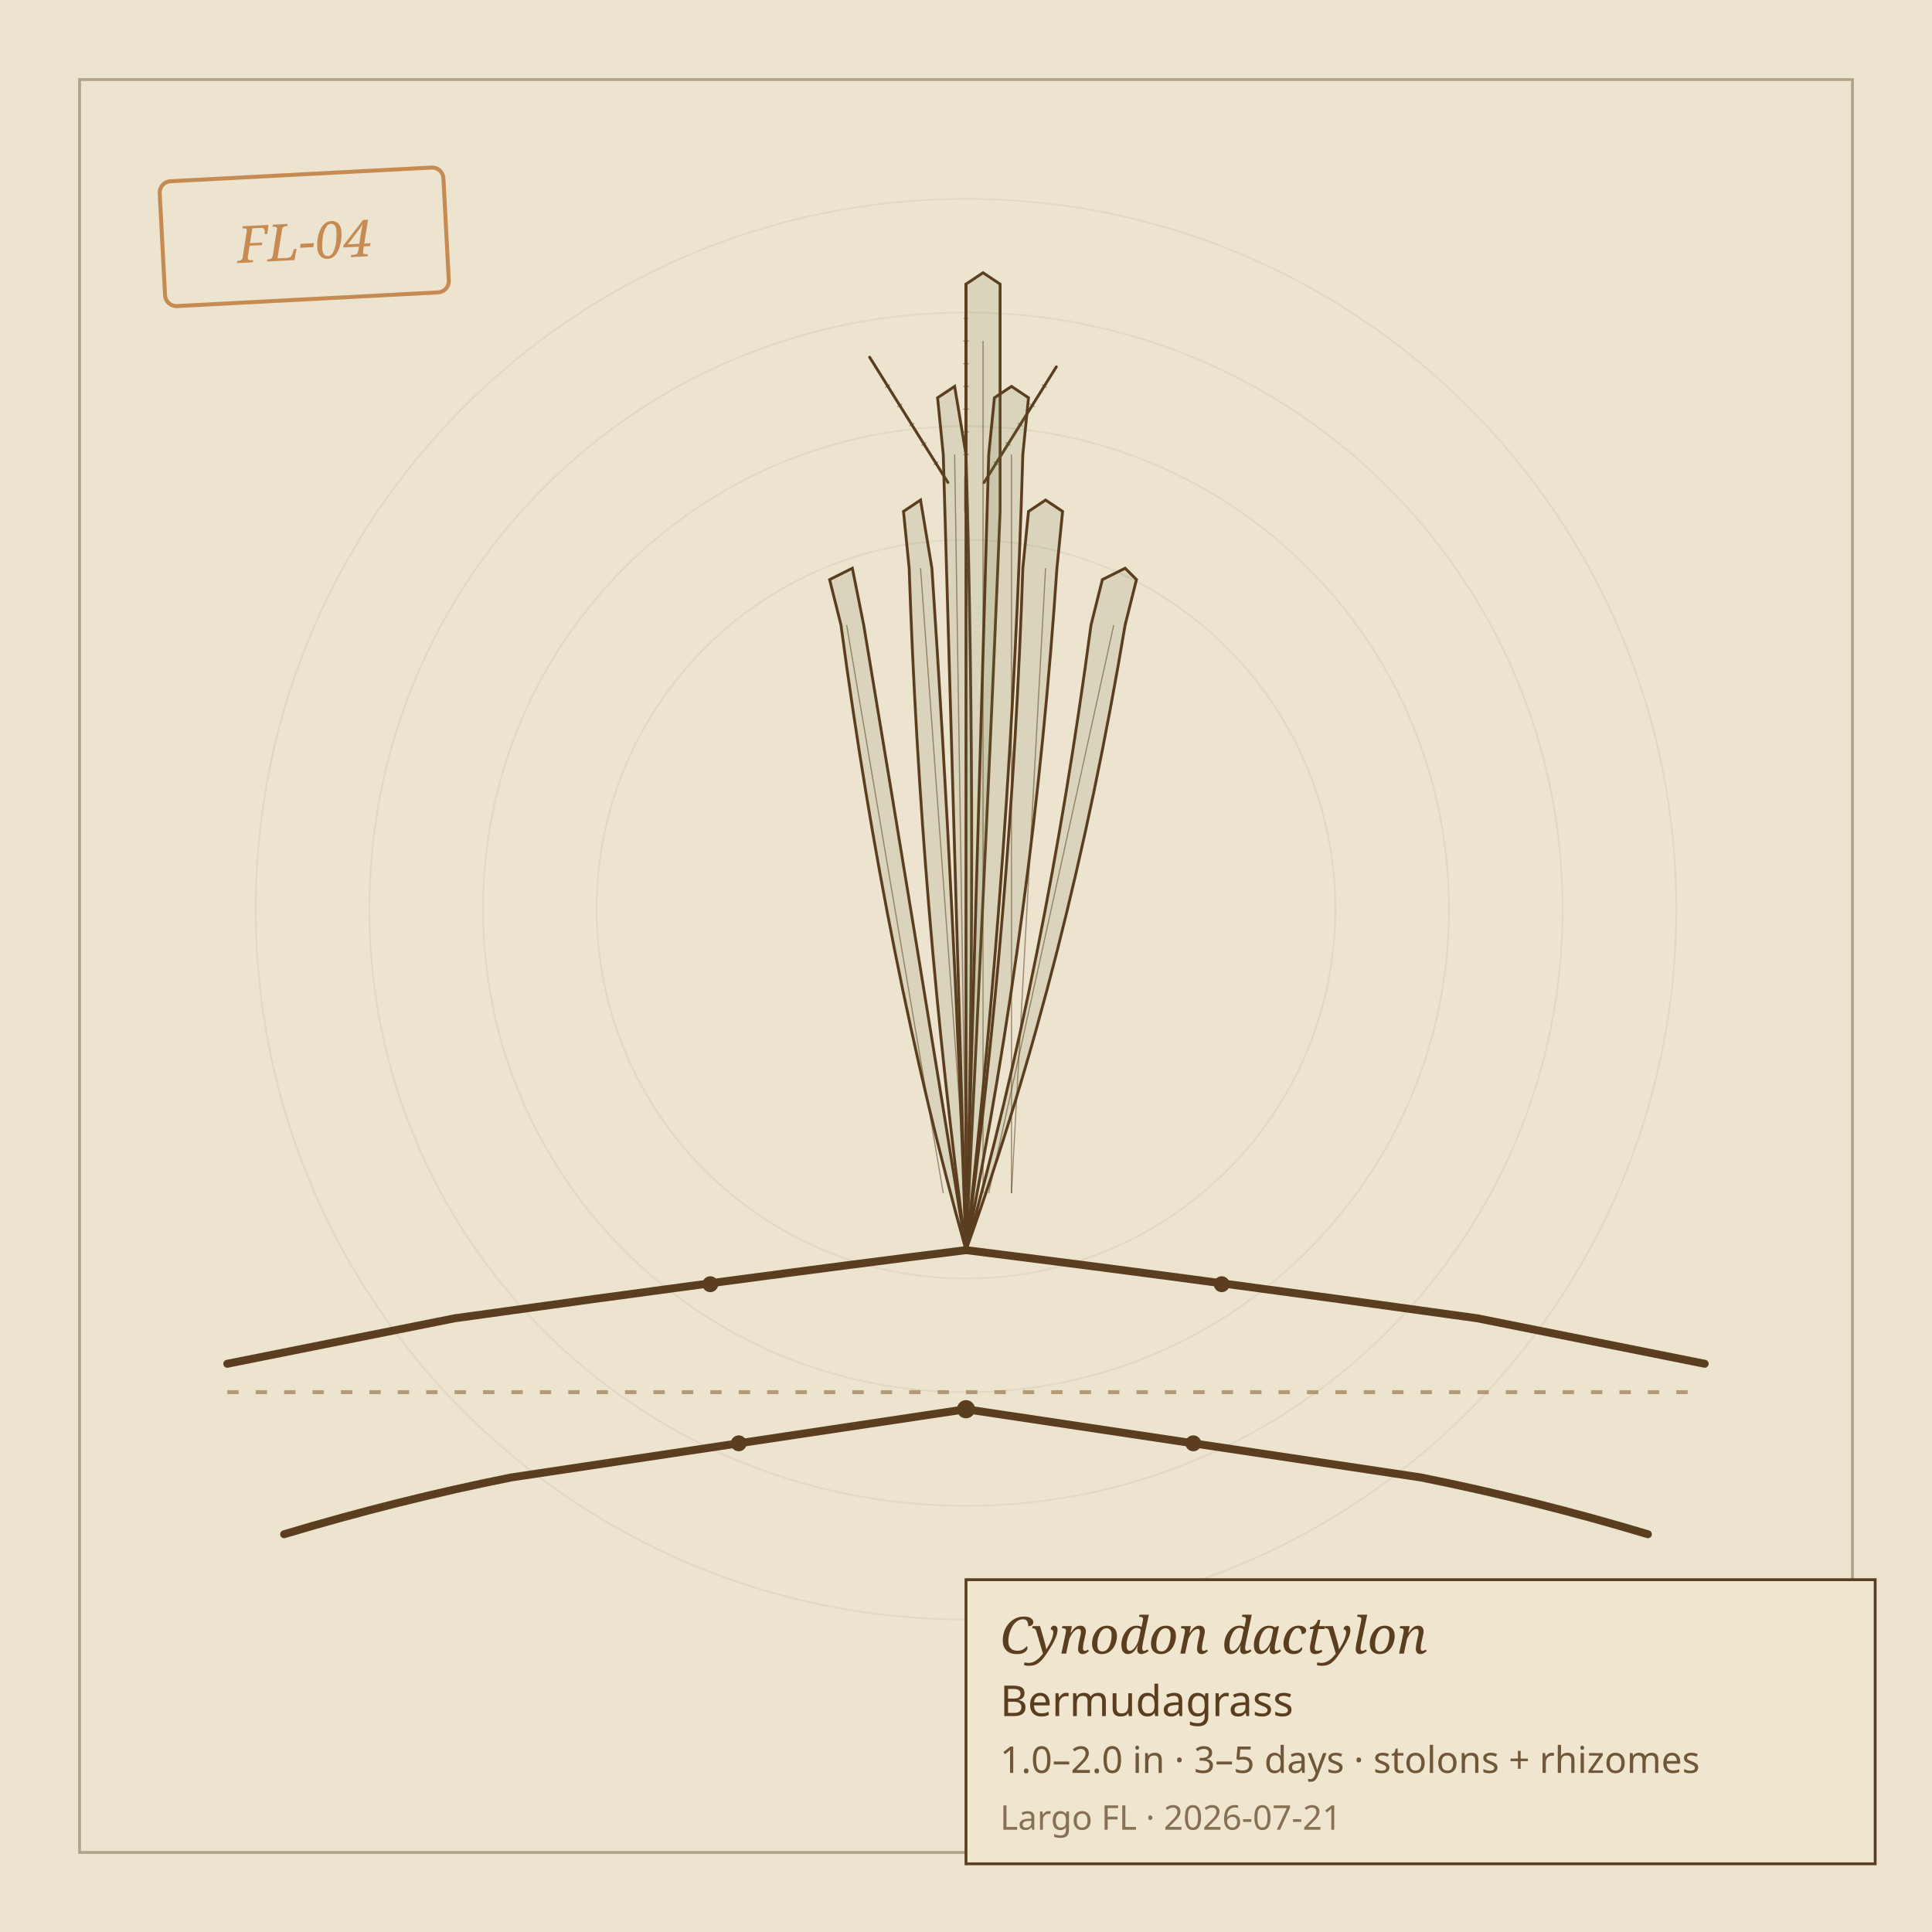
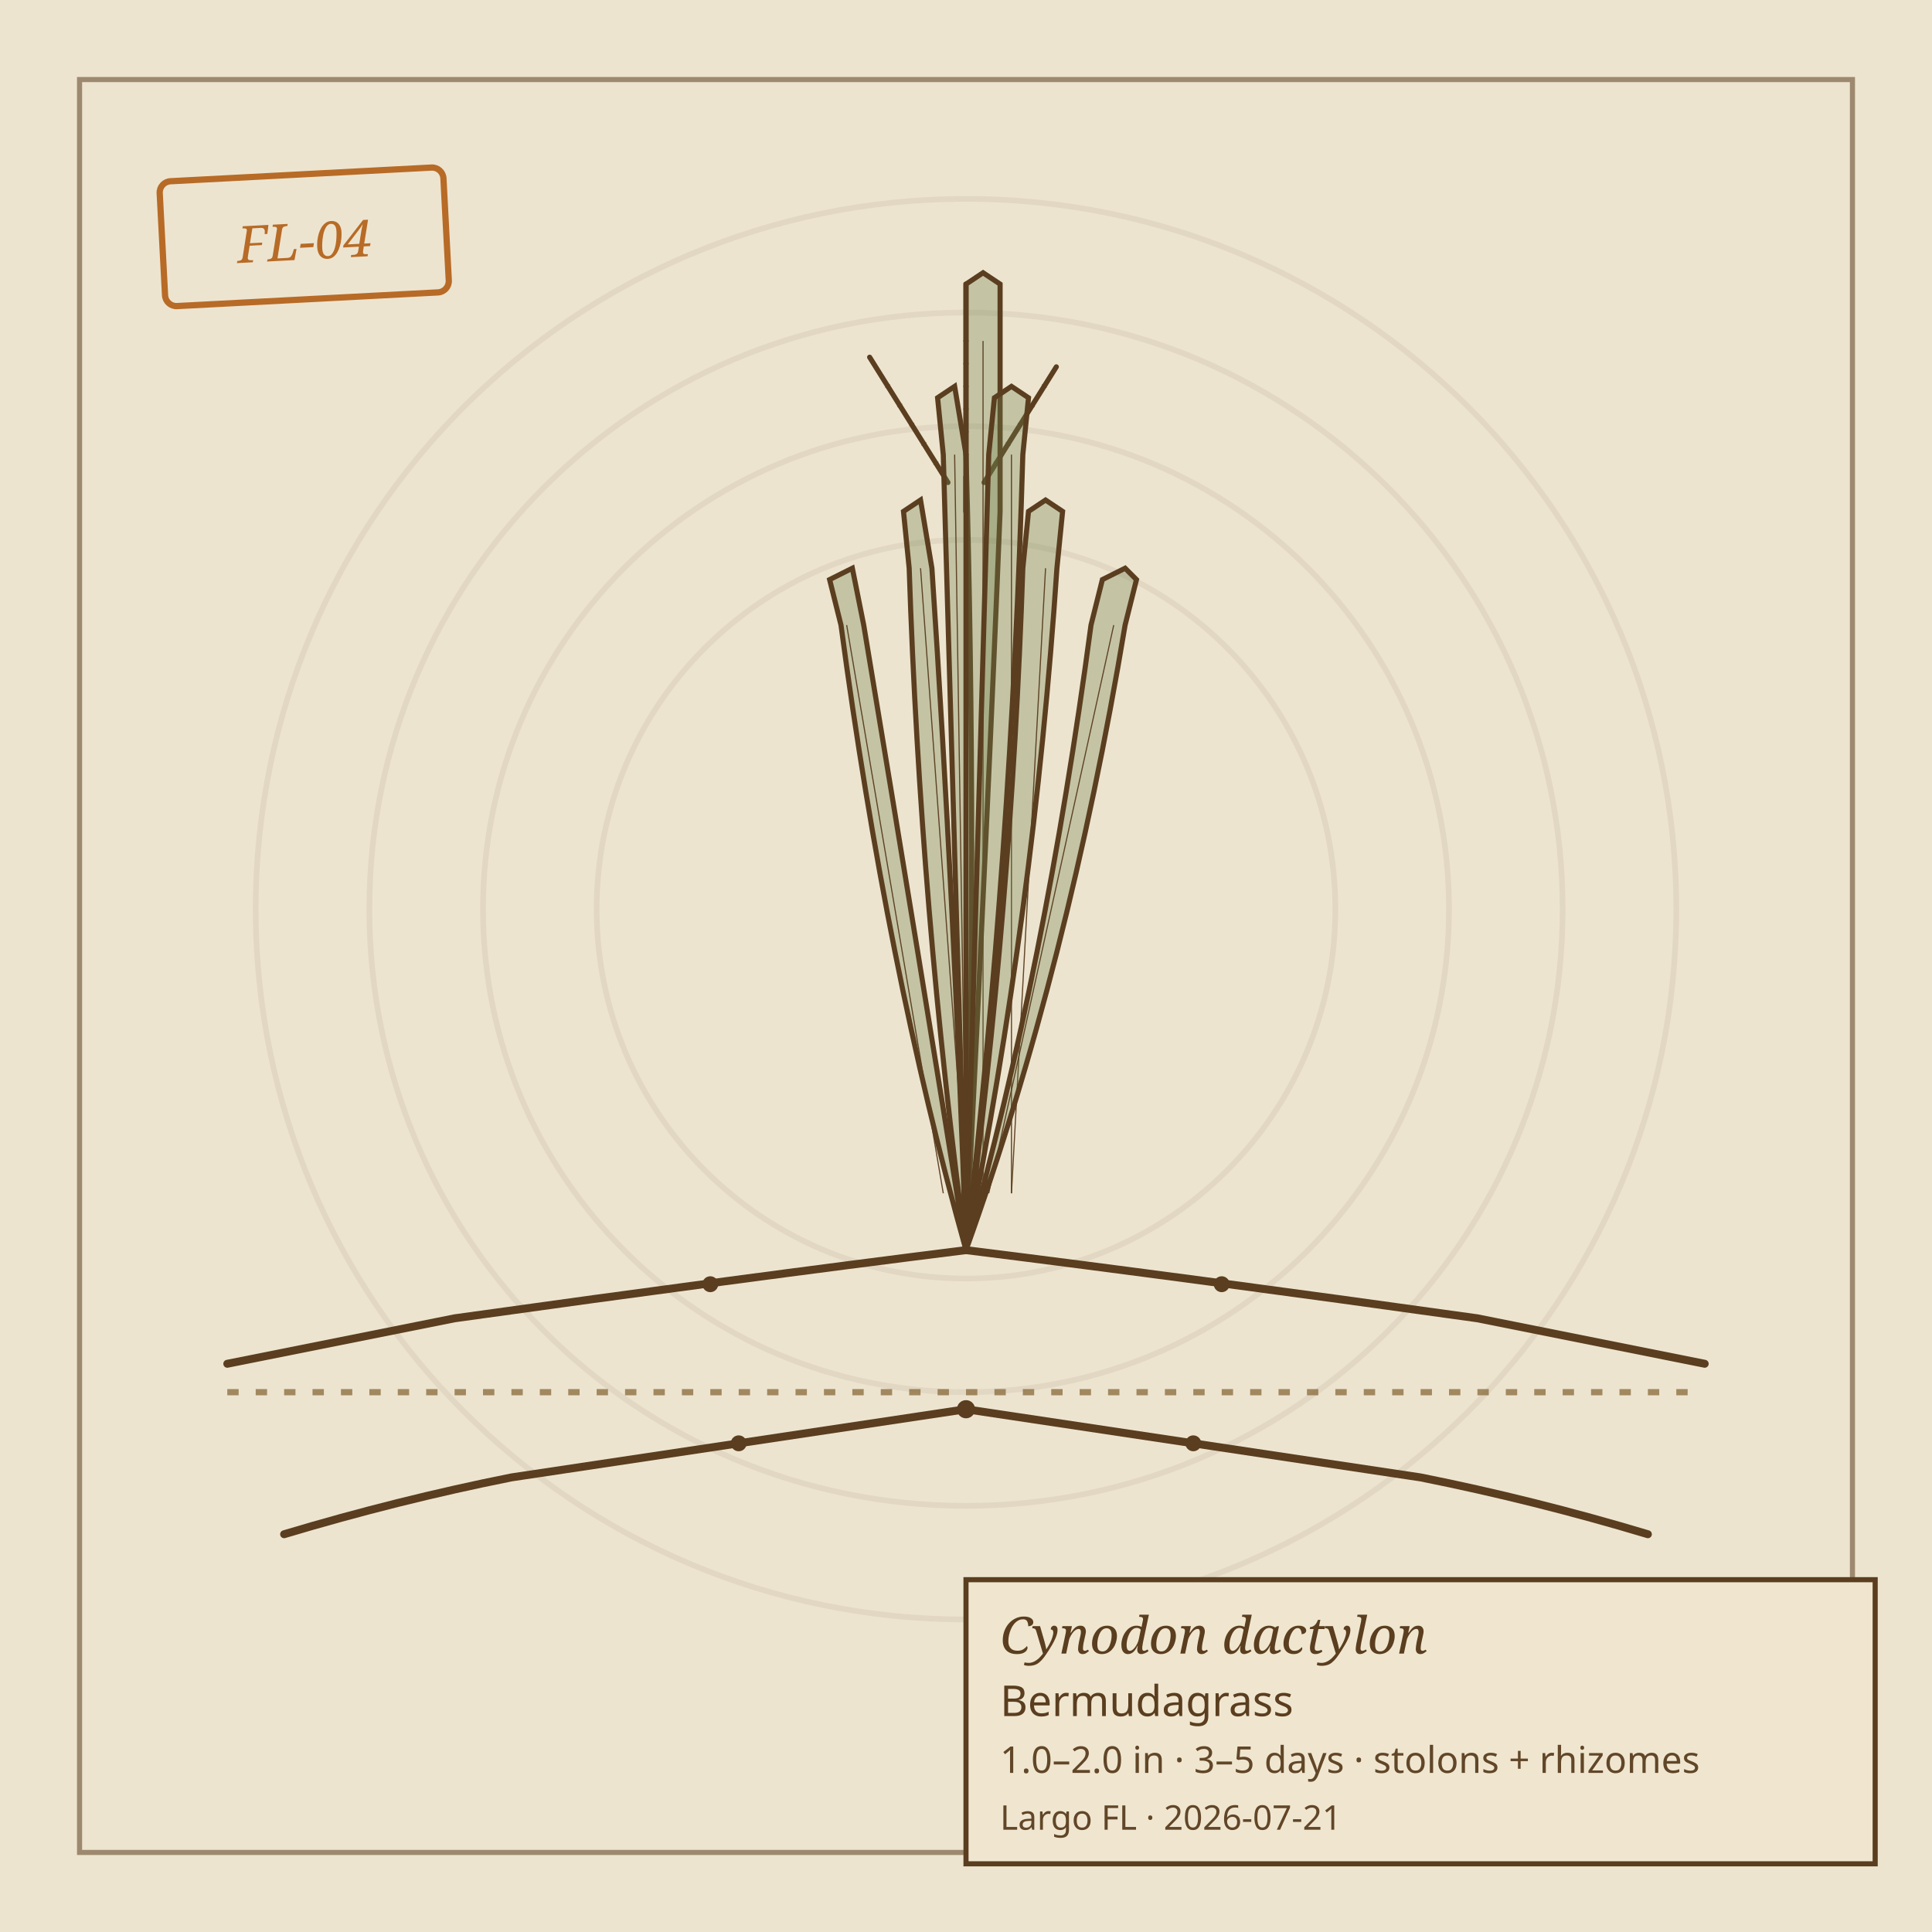
<svg xmlns="http://www.w3.org/2000/svg" viewBox="0 0 340 340" role="img" aria-label="Pressed specimen of Bermudagrass, Cynodon dactylon">
  <rect x="0" y="0" width="340" height="340" fill="var(--ll-aged-paper, #ede4d0)" />
-   <g opacity="0.08" fill="none" stroke="var(--ll-sepia, #5a3e1f)" stroke-width="0.3">
+   <g opacity="0.08" fill="none" stroke="var(--ll-sepia, #5a3e1f)" stroke-width="1.0">
    <circle cx="170" cy="160" r="125" />
    <circle cx="170" cy="160" r="105" />
    <circle cx="170" cy="160" r="85" />
    <circle cx="170" cy="160" r="65" />
  </g>
-   <rect x="14" y="14" width="312" height="312" fill="none" stroke="var(--ll-sepia, #5a3e1f)" stroke-width="0.5" opacity="0.4" />
+   <rect x="14" y="14" width="312" height="312" fill="none" stroke="var(--ll-sepia, #5a3e1f)" stroke-width="0.9" opacity="0.55" />
  <g transform="translate(170 90)">
-     <line x1="0" y1="0" x2="0" y2="-6" stroke="var(--ll-sepia, #5a3e1f)" stroke-width="0.6" stroke-linecap="round" />
+     <line x1="0" y1="0" x2="0" y2="-6" stroke="var(--ll-sepia, #5a3e1f)" stroke-width="1.0" stroke-linecap="round" />
    <g transform="rotate(-32)">
-       <line x1="0" y1="-6" x2="0" y2="-32" stroke="var(--ll-sepia, #5a3e1f)" stroke-width="0.5" stroke-linecap="round" />
-       <g stroke="var(--ll-sepia, #5a3e1f)" stroke-width="0.2" opacity="0.5">
+       <line x1="0" y1="-6" x2="0" y2="-32" stroke="var(--ll-sepia, #5a3e1f)" stroke-width="0.9" stroke-linecap="round" />
+       <g stroke="var(--ll-sepia, #5a3e1f)" stroke-width="0.2" opacity="0.65">
        <line x1="-0.5" y1="-10" x2="0.5" y2="-10" />
        <line x1="-0.5" y1="-14" x2="0.5" y2="-14" />
        <line x1="-0.5" y1="-18" x2="0.5" y2="-18" />
        <line x1="-0.5" y1="-22" x2="0.5" y2="-22" />
        <line x1="-0.5" y1="-26" x2="0.5" y2="-26" />
      </g>
    </g>
    <g>
-       <line x1="0" y1="-6" x2="0" y2="-40" stroke="var(--ll-sepia, #5a3e1f)" stroke-width="0.5" stroke-linecap="round" />
-       <g stroke="var(--ll-sepia, #5a3e1f)" stroke-width="0.2" opacity="0.5">
+       <line x1="0" y1="-6" x2="0" y2="-40" stroke="var(--ll-sepia, #5a3e1f)" stroke-width="0.9" stroke-linecap="round" />
+       <g stroke="var(--ll-sepia, #5a3e1f)" stroke-width="0.2" opacity="0.65">
        <line x1="-0.5" y1="-10" x2="0.5" y2="-10" />
        <line x1="-0.5" y1="-14" x2="0.5" y2="-14" />
        <line x1="-0.5" y1="-18" x2="0.5" y2="-18" />
        <line x1="-0.5" y1="-22" x2="0.5" y2="-22" />
        <line x1="-0.5" y1="-26" x2="0.5" y2="-26" />
        <line x1="-0.5" y1="-30" x2="0.5" y2="-30" />
        <line x1="-0.4" y1="-34" x2="0.4" y2="-34" />
      </g>
    </g>
    <g transform="rotate(32)">
-       <line x1="0" y1="-6" x2="0" y2="-30" stroke="var(--ll-sepia, #5a3e1f)" stroke-width="0.5" stroke-linecap="round" />
-       <g stroke="var(--ll-sepia, #5a3e1f)" stroke-width="0.2" opacity="0.5">
+       <line x1="0" y1="-6" x2="0" y2="-30" stroke="var(--ll-sepia, #5a3e1f)" stroke-width="0.9" stroke-linecap="round" />
+       <g stroke="var(--ll-sepia, #5a3e1f)" stroke-width="0.2" opacity="0.65">
        <line x1="-0.5" y1="-10" x2="0.5" y2="-10" />
        <line x1="-0.5" y1="-14" x2="0.5" y2="-14" />
        <line x1="-0.5" y1="-18" x2="0.5" y2="-18" />
        <line x1="-0.5" y1="-22" x2="0.5" y2="-22" />
        <line x1="-0.5" y1="-26" x2="0.5" y2="-26" />
      </g>
    </g>
  </g>
  <g>
-     <path d="M 170 220 Q 156 170 148 110 L 146 102 L 150 100 L 152 110 Q 162 170 170 220 Z" fill="var(--ll-olive, #6b7d4a)" fill-opacity="0.15" stroke="var(--ll-sepia, #5a3e1f)" stroke-width="0.5" />
-     <line x1="149" y1="110" x2="166" y2="210" stroke="var(--ll-sepia, #5a3e1f)" stroke-width="0.2" opacity="0.55" />
+     <path d="M 170 220 Q 156 170 148 110 L 146 102 L 150 100 L 152 110 Q 162 170 170 220 Z" fill="var(--ll-olive, #6b7d4a)" fill-opacity="0.32" stroke="var(--ll-sepia, #5a3e1f)" stroke-width="0.9" />
+     <line x1="149" y1="110" x2="166" y2="210" stroke="var(--ll-sepia, #5a3e1f)" stroke-width="0.2" opacity="0.95" />
  </g>
  <g>
-     <path d="M 170 220 Q 162 160 160 100 L 159 90 L 162 88 L 164 100 Q 168 160 170 220 Z" fill="var(--ll-olive, #6b7d4a)" fill-opacity="0.15" stroke="var(--ll-sepia, #5a3e1f)" stroke-width="0.5" />
-     <line x1="162" y1="100" x2="170" y2="210" stroke="var(--ll-sepia, #5a3e1f)" stroke-width="0.2" opacity="0.55" />
+     <path d="M 170 220 Q 162 160 160 100 L 159 90 L 162 88 L 164 100 Q 168 160 170 220 Z" fill="var(--ll-olive, #6b7d4a)" fill-opacity="0.32" stroke="var(--ll-sepia, #5a3e1f)" stroke-width="0.9" />
+     <line x1="162" y1="100" x2="170" y2="210" stroke="var(--ll-sepia, #5a3e1f)" stroke-width="0.2" opacity="0.95" />
  </g>
  <g>
-     <path d="M 170 220 Q 168 150 166 80 L 165 70 L 168 68 L 170 80 Q 172 150 170 220 Z" fill="var(--ll-olive, #6b7d4a)" fill-opacity="0.15" stroke="var(--ll-sepia, #5a3e1f)" stroke-width="0.5" />
-     <line x1="168" y1="80" x2="170" y2="210" stroke="var(--ll-sepia, #5a3e1f)" stroke-width="0.2" opacity="0.55" />
+     <path d="M 170 220 Q 168 150 166 80 L 165 70 L 168 68 L 170 80 Q 172 150 170 220 Z" fill="var(--ll-olive, #6b7d4a)" fill-opacity="0.32" stroke="var(--ll-sepia, #5a3e1f)" stroke-width="0.9" />
+     <line x1="168" y1="80" x2="170" y2="210" stroke="var(--ll-sepia, #5a3e1f)" stroke-width="0.2" opacity="0.95" />
  </g>
  <g>
-     <path d="M 170 220 Q 170 140 170 90 L 170 50 L 173 48 L 176 50 L 176 90 Q 174 140 170 220 Z" fill="var(--ll-olive, #6b7d4a)" fill-opacity="0.15" stroke="var(--ll-sepia, #5a3e1f)" stroke-width="0.5" />
-     <line x1="173" y1="60" x2="173" y2="210" stroke="var(--ll-sepia, #5a3e1f)" stroke-width="0.2" opacity="0.55" />
+     <path d="M 170 220 Q 170 140 170 90 L 170 50 L 173 48 L 176 50 L 176 90 Q 174 140 170 220 Z" fill="var(--ll-olive, #6b7d4a)" fill-opacity="0.32" stroke="var(--ll-sepia, #5a3e1f)" stroke-width="0.9" />
+     <line x1="173" y1="60" x2="173" y2="210" stroke="var(--ll-sepia, #5a3e1f)" stroke-width="0.2" opacity="0.95" />
  </g>
  <g>
-     <path d="M 170 220 Q 172 150 174 80 L 175 70 L 178 68 L 181 70 L 180 80 Q 178 150 170 220 Z" fill="var(--ll-olive, #6b7d4a)" fill-opacity="0.15" stroke="var(--ll-sepia, #5a3e1f)" stroke-width="0.5" />
-     <line x1="178" y1="80" x2="178" y2="210" stroke="var(--ll-sepia, #5a3e1f)" stroke-width="0.2" opacity="0.55" />
+     <path d="M 170 220 Q 172 150 174 80 L 175 70 L 178 68 L 181 70 L 180 80 Q 178 150 170 220 Z" fill="var(--ll-olive, #6b7d4a)" fill-opacity="0.32" stroke="var(--ll-sepia, #5a3e1f)" stroke-width="0.9" />
+     <line x1="178" y1="80" x2="178" y2="210" stroke="var(--ll-sepia, #5a3e1f)" stroke-width="0.2" opacity="0.95" />
  </g>
  <g>
-     <path d="M 170 220 Q 178 160 180 100 L 181 90 L 184 88 L 187 90 L 186 100 Q 182 160 170 220 Z" fill="var(--ll-olive, #6b7d4a)" fill-opacity="0.15" stroke="var(--ll-sepia, #5a3e1f)" stroke-width="0.5" />
-     <line x1="184" y1="100" x2="178" y2="210" stroke="var(--ll-sepia, #5a3e1f)" stroke-width="0.2" opacity="0.55" />
+     <path d="M 170 220 Q 178 160 180 100 L 181 90 L 184 88 L 187 90 L 186 100 Q 182 160 170 220 Z" fill="var(--ll-olive, #6b7d4a)" fill-opacity="0.32" stroke="var(--ll-sepia, #5a3e1f)" stroke-width="0.9" />
+     <line x1="184" y1="100" x2="178" y2="210" stroke="var(--ll-sepia, #5a3e1f)" stroke-width="0.2" opacity="0.95" />
  </g>
  <g>
-     <path d="M 170 220 Q 184 170 192 110 L 194 102 L 198 100 L 200 102 L 198 110 Q 188 170 170 220 Z" fill="var(--ll-olive, #6b7d4a)" fill-opacity="0.15" stroke="var(--ll-sepia, #5a3e1f)" stroke-width="0.5" />
-     <line x1="196" y1="110" x2="174" y2="210" stroke="var(--ll-sepia, #5a3e1f)" stroke-width="0.2" opacity="0.55" />
+     <path d="M 170 220 Q 184 170 192 110 L 194 102 L 198 100 L 200 102 L 198 110 Q 188 170 170 220 Z" fill="var(--ll-olive, #6b7d4a)" fill-opacity="0.32" stroke="var(--ll-sepia, #5a3e1f)" stroke-width="0.9" />
+     <line x1="196" y1="110" x2="174" y2="210" stroke="var(--ll-sepia, #5a3e1f)" stroke-width="0.2" opacity="0.95" />
  </g>
  <path d="M 170 220 Q 130 225 80 232 Q 60 236 40 240" fill="none" stroke="var(--ll-sepia, #5a3e1f)" stroke-width="1.4" stroke-linecap="round" />
  <path d="M 170 220 Q 210 225 260 232 Q 280 236 300 240" fill="none" stroke="var(--ll-sepia, #5a3e1f)" stroke-width="1.4" stroke-linecap="round" />
  <circle cx="125" cy="226" r="1.4" fill="var(--ll-sepia, #5a3e1f)" />
  <circle cx="215" cy="226" r="1.4" fill="var(--ll-sepia, #5a3e1f)" />
-   <line x1="40" y1="245" x2="300" y2="245" stroke="var(--ll-soil, #8a6a3a)" stroke-width="0.7" stroke-dasharray="2 3" opacity="0.6" />
+   <line x1="40" y1="245" x2="300" y2="245" stroke="var(--ll-soil, #8a6a3a)" stroke-width="1.1" stroke-dasharray="2 3" opacity="0.75" />
  <path d="M 170 248 Q 130 254 90 260 Q 70 264 50 270" fill="none" stroke="var(--ll-sepia, #5a3e1f)" stroke-width="1.4" stroke-linecap="round" />
  <path d="M 170 248 Q 210 254 250 260 Q 270 264 290 270" fill="none" stroke="var(--ll-sepia, #5a3e1f)" stroke-width="1.4" stroke-linecap="round" />
  <circle cx="130" cy="254" r="1.4" fill="var(--ll-sepia, #5a3e1f)" />
  <circle cx="210" cy="254" r="1.4" fill="var(--ll-sepia, #5a3e1f)" />
  <circle cx="170" cy="248" r="1.6" fill="var(--ll-sepia, #5a3e1f)" />
-   <g transform="translate(28 32) rotate(-3)" opacity="0.7">
-     <rect x="0" y="0" width="50" height="22" fill="none" stroke="var(--ll-clay, #b5651d)" stroke-width="0.7" rx="2" />
+   <g transform="translate(28 32) rotate(-3)" opacity="0.95">
+     <rect x="0" y="0" width="50" height="22" fill="none" stroke="var(--ll-clay, #b5651d)" stroke-width="1.1" rx="2" />
    <text x="25" y="15" text-anchor="middle" font-family="serif" font-size="9" font-style="italic" fill="var(--ll-clay, #b5651d)">FL-04</text>
  </g>
  <g transform="translate(170 278)">
-     <rect x="0" y="0" width="160" height="50" fill="var(--ll-label-tan, #f0e6d0)" stroke="var(--ll-sepia, #5a3e1f)" stroke-width="0.5" />
+     <rect x="0" y="0" width="160" height="50" fill="var(--ll-label-tan, #f0e6d0)" stroke="var(--ll-sepia, #5a3e1f)" stroke-width="0.9" />
    <text x="6" y="13" font-family="Georgia, serif" font-size="9" font-style="italic" fill="var(--ll-sepia, #5a3e1f)">Cynodon dactylon</text>
    <text x="6" y="24" font-family="sans-serif" font-size="7.5" fill="var(--ll-sepia, #5a3e1f)">Bermudagrass</text>
-     <text x="6" y="34" font-family="sans-serif" font-size="6.5" fill="var(--ll-sepia, #5a3e1f)" opacity="0.85">1.0–2.0 in · 3–5 days · stolons + rhizomes</text>
-     <text x="6" y="44" font-family="sans-serif" font-size="6" fill="var(--ll-sepia, #5a3e1f)" opacity="0.7">Largo FL · 2026-07-21</text>
+     <text x="6" y="34" font-family="sans-serif" font-size="6.5" fill="var(--ll-sepia, #5a3e1f)" opacity="0.95">1.0–2.0 in · 3–5 days · stolons + rhizomes</text>
+     <text x="6" y="44" font-family="sans-serif" font-size="6" fill="var(--ll-sepia, #5a3e1f)" opacity="0.95">Largo FL · 2026-07-21</text>
  </g>
</svg>
